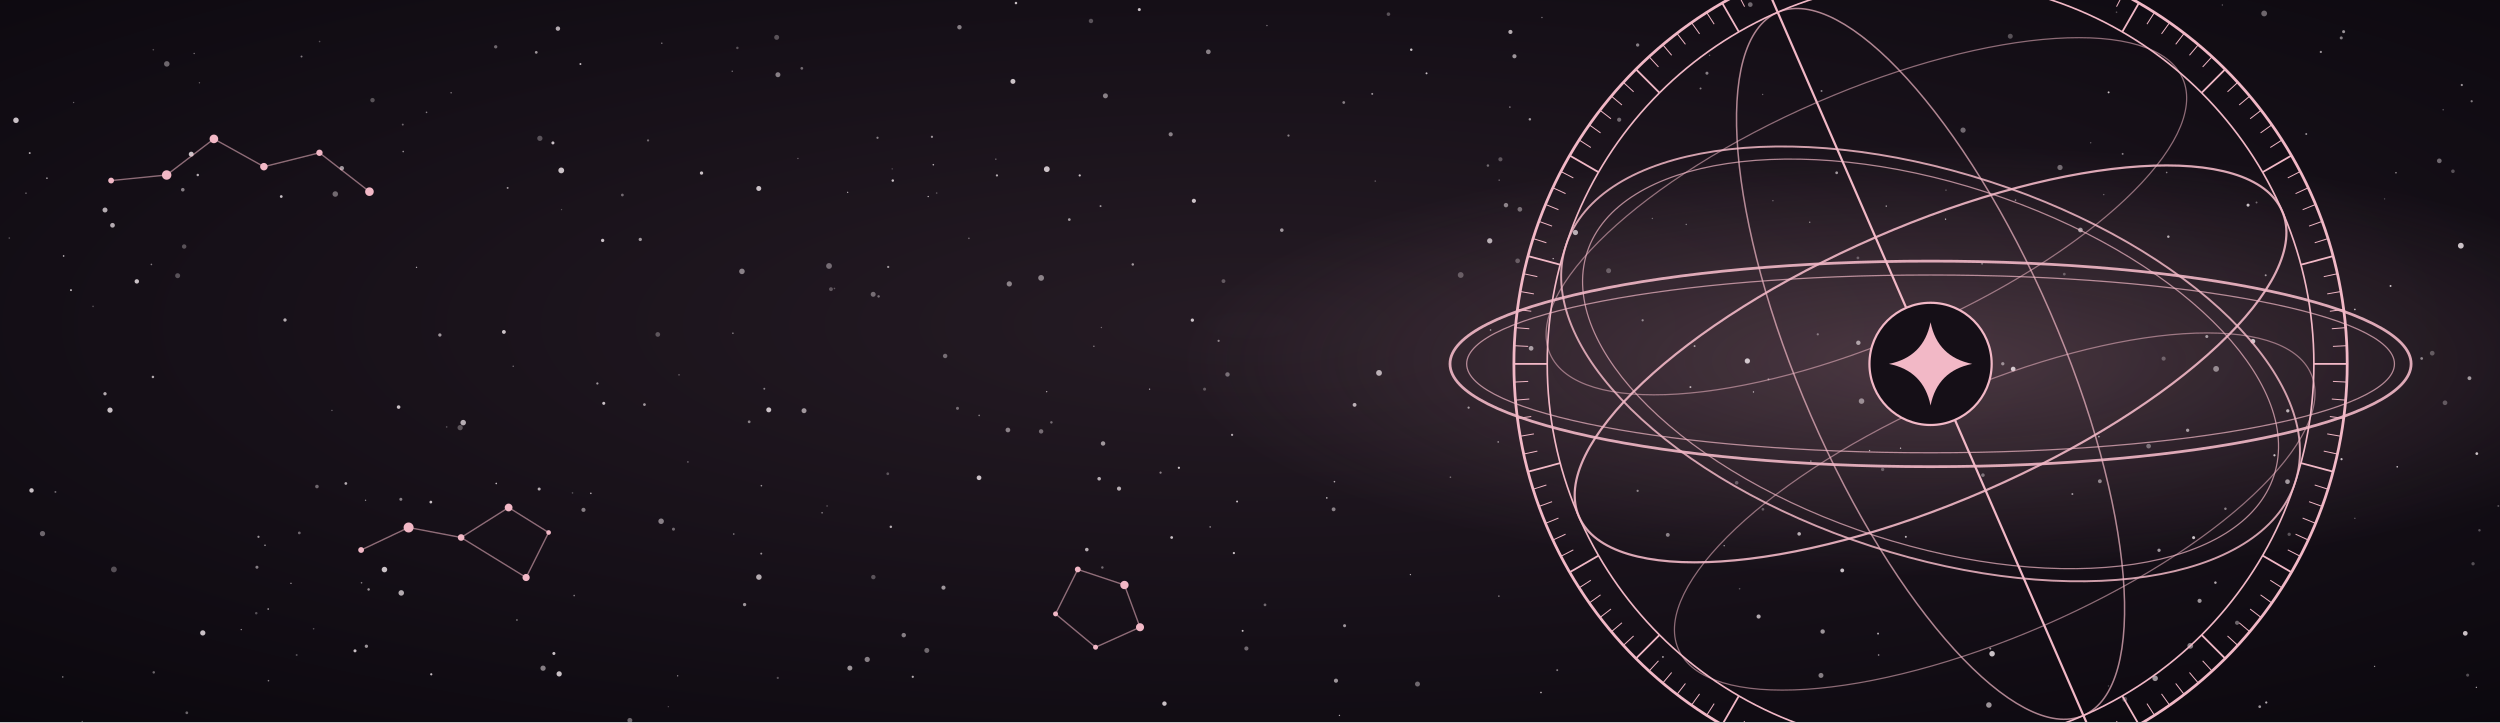
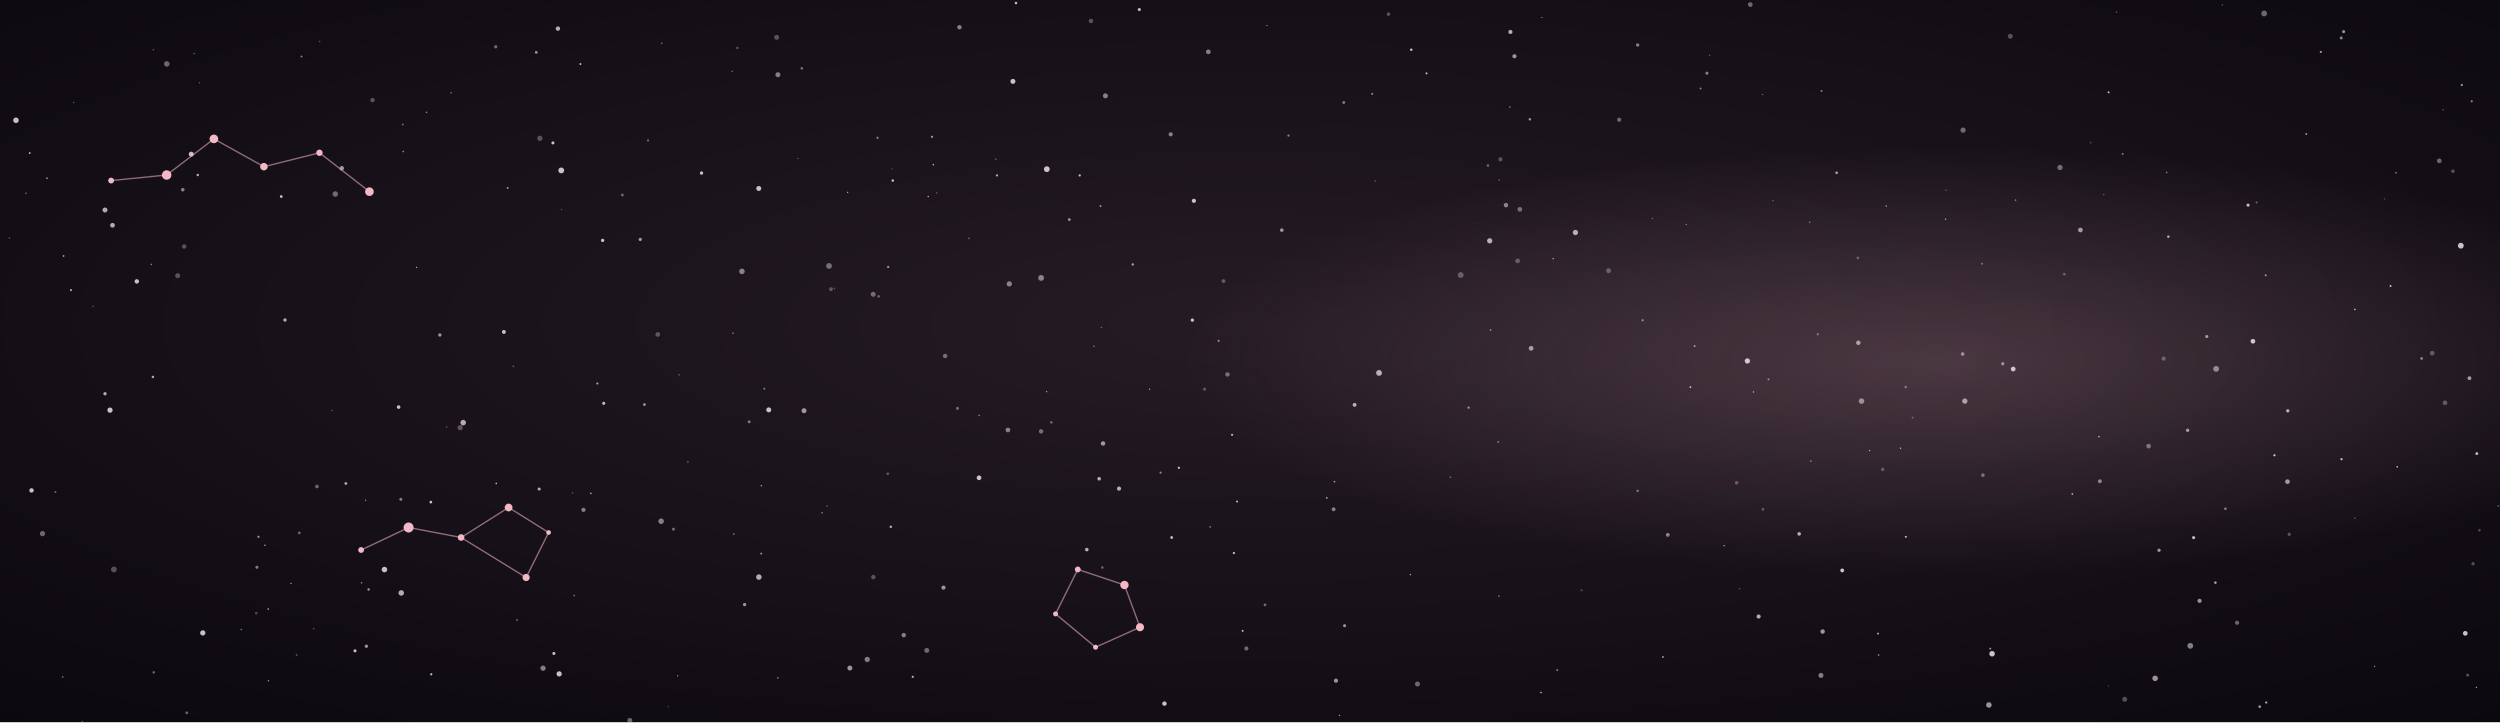
<svg xmlns="http://www.w3.org/2000/svg" viewBox="0 0 1800 520" preserveAspectRatio="xMidYMid slice">
  <defs>
    <radialGradient id="f" cx="50%" cy="45%" r="75%">
      <stop offset="0" stop-color="#251b24" />
      <stop offset=".6" stop-color="#150f17" />
      <stop offset="1" stop-color="#0b080e" />
    </radialGradient>
  </defs>
  <rect width="1800" height="520" fill="url(#f)" />
  <defs>
    <radialGradient id="halo" cx="77.2%" cy="50%" r="30%">
      <stop offset="0" stop-color="#f2b8c6" stop-opacity=".22" />
      <stop offset="1" stop-color="#f2b8c6" stop-opacity="0" />
    </radialGradient>
  </defs>
  <rect width="1800" height="520" fill="url(#halo)" />
  <circle cx="453.5" cy="518.7" r="1.8" fill="#f8eef2" opacity="0.4" />
  <circle cx="1276.5" cy="144.5" r="0.5" fill="#f8eef2" opacity="0.4" />
  <circle cx="657.2" cy="487.3" r="0.8" fill="#f8eef2" opacity="0.7" />
  <circle cx="1197.3" cy="473" r="0.7" fill="#f8eef2" opacity="0.6" />
  <circle cx="1776.7" cy="486.1" r="1.1" fill="#f8eef2" opacity="0.3" />
  <circle cx="1547" cy="321.2" r="1.7" fill="#f8eef2" opacity="0.4" />
  <circle cx="1486.3" cy="197.4" r="1" fill="#f8eef2" opacity="0.3" />
  <circle cx="1182.7" cy="230.6" r="0.8" fill="#f8eef2" opacity="0.5" />
  <circle cx="1560" cy="124.2" r="0.6" fill="#f8eef2" opacity="0.5" />
  <circle cx="1312.3" cy="454.7" r="1.6" fill="#f8eef2" opacity="0.6" />
  <circle cx="464" cy="291.3" r="1" fill="#f8eef2" opacity="0.6" />
  <circle cx="1518.2" cy="66.5" r="0.7" fill="#f8eef2" opacity="0.8" />
  <circle cx="912.2" cy="18.4" r="0.5" fill="#f8eef2" opacity="0.5" />
  <circle cx="1743.6" cy="258.1" r="1" fill="#f8eef2" opacity="0.5" />
  <circle cx="1783.3" cy="326.6" r="1" fill="#f8eef2" opacity="0.8" />
  <circle cx="1241.4" cy="392.9" r="0.5" fill="#f8eef2" opacity="0.7" />
  <circle cx="1401.1" cy="136.9" r="0.5" fill="#f8eef2" opacity="0.4" />
  <circle cx="1685.9" cy="330.6" r="0.8" fill="#f8eef2" opacity="0.8" />
  <circle cx="1377.1" cy="300.7" r="0.7" fill="#f8eef2" opacity="0.3" />
  <circle cx="45.8" cy="184.3" r="0.6" fill="#f8eef2" opacity="0.8" />
  <circle cx="215.5" cy="383.7" r="1" fill="#f8eef2" opacity="0.4" />
  <circle cx="21.4" cy="110.2" r="0.7" fill="#f8eef2" opacity="0.7" />
  <circle cx="81" cy="162.2" r="1.7" fill="#f8eef2" opacity="0.7" />
  <circle cx="642.8" cy="130" r="0.9" fill="#f8eef2" opacity="0.8" />
  <circle cx="1528.3" cy="110.8" r="0.7" fill="#f8eef2" opacity="0.5" />
  <circle cx="1631.7" cy="505.8" r="0.8" fill="#f8eef2" opacity="0.7" />
  <circle cx="595.5" cy="364.3" r="0.6" fill="#f8eef2" opacity="0.3" />
  <circle cx="324.8" cy="66.8" r="0.5" fill="#f8eef2" opacity="0.6" />
  <circle cx="858.5" cy="230.5" r="1.2" fill="#f8eef2" opacity="0.8" />
  <circle cx="1760.4" cy="290" r="1.7" fill="#f8eef2" opacity="0.3" />
  <circle cx="848.8" cy="336.8" r="0.8" fill="#f8eef2" opacity="0.8" />
  <circle cx="527.2" cy="51.3" r="0.5" fill="#f8eef2" opacity="0.5" />
  <circle cx="33.8" cy="128.3" r="0.6" fill="#f8eef2" opacity="0.7" />
  <circle cx="975.3" cy="291.5" r="1.4" fill="#f8eef2" opacity="0.7" />
  <circle cx="1759.1" cy="79" r="0.6" fill="#f8eef2" opacity="0.3" />
  <circle cx="190.8" cy="392.6" r="0.6" fill="#f8eef2" opacity="0.6" />
  <circle cx="553.5" cy="295.1" r="1.8" fill="#f8eef2" opacity="0.8" />
  <circle cx="331.3" cy="307.9" r="1.9" fill="#f8eef2" opacity="0.3" />
  <circle cx="596.9" cy="191.5" r="2.1" fill="#f8eef2" opacity="0.4" />
  <circle cx="1725.1" cy="124.4" r="0.5" fill="#f8eef2" opacity="0.8" />
  <circle cx="550.3" cy="279.9" r="0.7" fill="#f8eef2" opacity="0.5" />
  <circle cx="132.6" cy="177.5" r="1.6" fill="#f8eef2" opacity="0.3" />
  <circle cx="548.2" cy="349.7" r="0.6" fill="#f8eef2" opacity="0.6" />
  <circle cx="769.9" cy="158.1" r="1" fill="#f8eef2" opacity="0.6" />
  <circle cx="753.6" cy="282" r="0.5" fill="#f8eef2" opacity="0.7" />
  <circle cx="495.3" cy="332.6" r="0.5" fill="#f8eef2" opacity="0.6" />
  <circle cx="476" cy="375.3" r="2" fill="#f8eef2" opacity="0.5" />
  <circle cx="1158.2" cy="194.9" r="1.8" fill="#f8eef2" opacity="0.3" />
  <circle cx="1451.2" cy="144.1" r="0.6" fill="#f8eef2" opacity="0.5" />
  <circle cx="110.1" cy="271.4" r="0.9" fill="#f8eef2" opacity="0.7" />
  <circle cx="883.8" cy="269.6" r="1.6" fill="#f8eef2" opacity="0.4" />
  <circle cx="1078.7" cy="318.2" r="0.6" fill="#f8eef2" opacity="0.6" />
  <circle cx="1252.5" cy="423.9" r="0.6" fill="#f8eef2" opacity="0.3" />
  <circle cx="404.3" cy="150.9" r="0.5" fill="#f8eef2" opacity="0.3" />
  <circle cx="877.4" cy="245.4" r="0.8" fill="#f8eef2" opacity="0.5" />
  <circle cx="838.4" cy="506.6" r="1.6" fill="#f8eef2" opacity="0.8" />
  <circle cx="1250.4" cy="347.6" r="1.3" fill="#f8eef2" opacity="0.3" />
  <circle cx="705" cy="299.1" r="0.6" fill="#f8eef2" opacity="0.5" />
  <circle cx="527.7" cy="239.9" r="0.5" fill="#f8eef2" opacity="0.7" />
  <circle cx="1624.7" cy="145.8" r="0.7" fill="#f8eef2" opacity="0.4" />
  <circle cx="184.5" cy="441.5" r="0.9" fill="#f8eef2" opacity="0.3" />
  <circle cx="600.8" cy="207.7" r="0.6" fill="#f8eef2" opacity="0.3" />
  <circle cx="1433" cy="467" r="0.7" fill="#f8eef2" opacity="0.6" />
  <circle cx="668.3" cy="141.5" r="0.5" fill="#f8eef2" opacity="0.8" />
  <circle cx="402.6" cy="485.2" r="1.9" fill="#f8eef2" opacity="0.8" />
  <circle cx="505.1" cy="124.6" r="1.2" fill="#f8eef2" opacity="0.8" />
  <circle cx="82" cy="410" r="2.1" fill="#f8eef2" opacity="0.3" />
  <circle cx="805.7" cy="351.8" r="1.5" fill="#f8eef2" opacity="0.7" />
  <circle cx="1224.4" cy="63.7" r="0.7" fill="#f8eef2" opacity="0.5" />
  <circle cx="417.9" cy="46.1" r="0.7" fill="#f8eef2" opacity="0.8" />
  <circle cx="1015.5" cy="413.7" r="0.5" fill="#f8eef2" opacity="0.7" />
  <circle cx="241.4" cy="139.7" r="2" fill="#f8eef2" opacity="0.4" />
  <circle cx="1303" cy="160" r="0.5" fill="#f8eef2" opacity="0.6" />
  <circle cx="488.9" cy="269.9" r="0.5" fill="#f8eef2" opacity="0.5" />
  <circle cx="1189.7" cy="157.3" r="0.5" fill="#f8eef2" opacity="0.4" />
  <circle cx="310.5" cy="485.5" r="0.8" fill="#f8eef2" opacity="0.8" />
  <circle cx="988" cy="67.6" r="0.7" fill="#f8eef2" opacity="0.6" />
  <circle cx="1579.4" cy="387.1" r="1.1" fill="#f8eef2" opacity="0.8" />
  <circle cx="1338" cy="246.8" r="1.6" fill="#f8eef2" opacity="0.6" />
  <circle cx="641.4" cy="379.3" r="0.9" fill="#f8eef2" opacity="0.7" />
  <circle cx="1087.5" cy="23" r="1.5" fill="#f8eef2" opacity="0.7" />
  <circle cx="425.4" cy="355.2" r="0.6" fill="#f8eef2" opacity="0.7" />
  <circle cx="1134.3" cy="167.4" r="1.9" fill="#f8eef2" opacity="0.7" />
  <circle cx="1518.1" cy="493.9" r="0.5" fill="#f8eef2" opacity="0.3" />
  <circle cx="1631.3" cy="198.2" r="0.7" fill="#f8eef2" opacity="0.6" />
  <circle cx="999.7" cy="10.2" r="1.3" fill="#f8eef2" opacity="0.3" />
  <circle cx="1554.5" cy="396.2" r="1.2" fill="#f8eef2" opacity="0.6" />
  <circle cx="842.9" cy="96.7" r="1.5" fill="#f8eef2" opacity="0.5" />
  <circle cx="632.6" cy="213.4" r="0.9" fill="#f8eef2" opacity="0.4" />
  <circle cx="674.4" cy="139" r="0.6" fill="#f8eef2" opacity="0.3" />
  <circle cx="39.9" cy="354.2" r="0.7" fill="#f8eef2" opacity="0.4" />
  <circle cx="98.5" cy="202.6" r="1.6" fill="#f8eef2" opacity="0.8" />
  <circle cx="51.1" cy="208.9" r="0.7" fill="#f8eef2" opacity="0.8" />
  <circle cx="1583.7" cy="432.6" r="1.5" fill="#f8eef2" opacity="0.6" />
  <circle cx="59.2" cy="519.5" r="0.5" fill="#f8eef2" opacity="0.4" />
  <circle cx="1311.1" cy="486.3" r="1.8" fill="#f8eef2" opacity="0.5" />
  <circle cx="955.3" cy="358.5" r="0.6" fill="#f8eef2" opacity="0.8" />
  <circle cx="386.1" cy="37.7" r="1" fill="#f8eef2" opacity="0.6" />
  <circle cx="871.3" cy="379.4" r="0.5" fill="#f8eef2" opacity="0.8" />
  <circle cx="412.2" cy="354.9" r="0.6" fill="#f8eef2" opacity="0.3" />
  <circle cx="484.9" cy="381" r="1.1" fill="#f8eef2" opacity="0.4" />
  <circle cx="1427.1" cy="189.9" r="0.7" fill="#f8eef2" opacity="0.4" />
  <circle cx="1687.4" cy="22.8" r="1.1" fill="#f8eef2" opacity="0.6" />
  <circle cx="401.7" cy="20.6" r="1.6" fill="#f8eef2" opacity="0.7" />
  <circle cx="1413.4" cy="93.7" r="1.9" fill="#f8eef2" opacity="0.4" />
  <circle cx="1101.5" cy="85.9" r="0.9" fill="#f8eef2" opacity="0.6" />
  <circle cx="433.9" cy="173.1" r="1.2" fill="#f8eef2" opacity="0.8" />
  <circle cx="1110.2" cy="12.6" r="0.5" fill="#f8eef2" opacity="0.5" />
  <circle cx="110.7" cy="484.1" r="0.9" fill="#f8eef2" opacity="0.4" />
  <circle cx="1016.1" cy="35.8" r="0.9" fill="#f8eef2" opacity="0.8" />
  <circle cx="1514.7" cy="140.1" r="0.5" fill="#f8eef2" opacity="0.4" />
  <circle cx="1561.2" cy="170.4" r="0.9" fill="#f8eef2" opacity="0.7" />
  <circle cx="1505.3" cy="102.8" r="0.5" fill="#f8eef2" opacity="0.4" />
  <circle cx="1352.2" cy="456.2" r="0.7" fill="#f8eef2" opacity="0.7" />
  <circle cx="173.7" cy="453.3" r="0.5" fill="#f8eef2" opacity="0.6" />
  <circle cx="534.2" cy="195.4" r="2" fill="#f8eef2" opacity="0.5" />
  <circle cx="1647.2" cy="295.8" r="1.2" fill="#f8eef2" opacity="0.7" />
  <circle cx="1427.7" cy="342.1" r="1.3" fill="#f8eef2" opacity="0.4" />
  <circle cx="1057.4" cy="293.5" r="0.8" fill="#f8eef2" opacity="0.6" />
  <circle cx="726.7" cy="204.4" r="1.9" fill="#f8eef2" opacity="0.5" />
  <circle cx="870" cy="37.3" r="1.7" fill="#f8eef2" opacity="0.5" />
  <circle cx="260.3" cy="419.6" r="0.6" fill="#f8eef2" opacity="0.5" />
  <circle cx="777.4" cy="126.3" r="0.8" fill="#f8eef2" opacity="0.8" />
  <circle cx="316.7" cy="241.2" r="1.2" fill="#f8eef2" opacity="0.6" />
  <circle cx="753.7" cy="121.8" r="2.1" fill="#f8eef2" opacity="0.8" />
  <circle cx="729.3" cy="58.6" r="1.8" fill="#f8eef2" opacity="0.8" />
  <circle cx="1072.6" cy="173.4" r="1.9" fill="#f8eef2" opacity="0.7" />
  <circle cx="725.7" cy="309.6" r="1.7" fill="#f8eef2" opacity="0.5" />
  <circle cx="1087.1" cy="77.1" r="0.6" fill="#f8eef2" opacity="0.5" />
  <circle cx="1138.7" cy="425" r="0.7" fill="#f8eef2" opacity="0.3" />
  <circle cx="372.2" cy="446.4" r="0.5" fill="#f8eef2" opacity="0.8" />
  <circle cx="1780.6" cy="405.9" r="1.2" fill="#f8eef2" opacity="0.3" />
  <circle cx="430.1" cy="276.1" r="0.8" fill="#f8eef2" opacity="0.6" />
  <circle cx="1179.1" cy="353.4" r="0.8" fill="#f8eef2" opacity="0.5" />
  <circle cx="1557.8" cy="258.2" r="1.5" fill="#f8eef2" opacity="0.3" />
  <circle cx="476.5" cy="31.1" r="0.5" fill="#f8eef2" opacity="0.6" />
  <circle cx="276.8" cy="410.1" r="2" fill="#f8eef2" opacity="0.8" />
  <circle cx="690.8" cy="19.6" r="1.6" fill="#f8eef2" opacity="0.5" />
  <circle cx="1726" cy="336.1" r="0.6" fill="#f8eef2" opacity="0.8" />
  <circle cx="539.4" cy="303.7" r="1" fill="#f8eef2" opacity="0.5" />
  <circle cx="217.1" cy="40.7" r="0.7" fill="#f8eef2" opacity="0.5" />
  <circle cx="225.8" cy="452.7" r="0.6" fill="#f8eef2" opacity="0.3" />
  <circle cx="1751.2" cy="254.3" r="1.7" fill="#f8eef2" opacity="0.3" />
  <circle cx="388.2" cy="352.1" r="1.1" fill="#f8eef2" opacity="0.7" />
  <circle cx="299.9" cy="192.5" r="0.5" fill="#f8eef2" opacity="0.7" />
  <circle cx="1610.7" cy="448.4" r="1.5" fill="#f8eef2" opacity="0.4" />
  <circle cx="1447.4" cy="26.1" r="1.8" fill="#f8eef2" opacity="0.3" />
  <circle cx="897.4" cy="466.9" r="1.5" fill="#f8eef2" opacity="0.4" />
  <circle cx="1595.6" cy="265.6" r="2.1" fill="#f8eef2" opacity="0.5" />
  <circle cx="1308.8" cy="240.7" r="0.8" fill="#f8eef2" opacity="0.4" />
  <circle cx="131.6" cy="136.6" r="1.3" fill="#f8eef2" opacity="0.5" />
  <circle cx="560.1" cy="53.8" r="1.8" fill="#f8eef2" opacity="0.5" />
  <circle cx="1358.1" cy="148.4" r="0.5" fill="#f8eef2" opacity="0.8" />
  <circle cx="1783" cy="494.9" r="0.5" fill="#f8eef2" opacity="0.7" />
  <circle cx="785.5" cy="15.1" r="1.6" fill="#f8eef2" opacity="0.3" />
  <circle cx="1449.5" cy="265.7" r="1.7" fill="#f8eef2" opacity="0.8" />
  <circle cx="787.6" cy="249.3" r="0.5" fill="#f8eef2" opacity="0.6" />
  <circle cx="1258.1" cy="259.9" r="1.9" fill="#f8eef2" opacity="0.8" />
  <circle cx="1618.6" cy="147.7" r="1.1" fill="#f8eef2" opacity="0.8" />
  <circle cx="782.5" cy="395.7" r="1.3" fill="#f8eef2" opacity="0.7" />
  <circle cx="193.3" cy="490.1" r="0.6" fill="#f8eef2" opacity="0.5" />
  <circle cx="1483.2" cy="120.6" r="1.9" fill="#f8eef2" opacity="0.4" />
  <circle cx="230.1" cy="29.9" r="0.6" fill="#f8eef2" opacity="0.3" />
  <circle cx="481.2" cy="508.8" r="0.5" fill="#f8eef2" opacity="0.3" />
  <circle cx="1355.5" cy="338" r="1.2" fill="#f8eef2" opacity="0.3" />
  <circle cx="1094.3" cy="150.7" r="1.7" fill="#f8eef2" opacity="0.4" />
  <circle cx="1372.1" cy="278.7" r="0.9" fill="#f8eef2" opacity="0.4" />
  <circle cx="536.1" cy="435.3" r="1.2" fill="#f8eef2" opacity="0.6" />
  <circle cx="888.4" cy="398.2" r="0.8" fill="#f8eef2" opacity="0.8" />
  <circle cx="1577" cy="465" r="2.1" fill="#f8eef2" opacity="0.5" />
  <circle cx="1311.5" cy="65.5" r="0.7" fill="#f8eef2" opacity="0.5" />
  <circle cx="1368.4" cy="322.7" r="0.5" fill="#f8eef2" opacity="0.8" />
  <circle cx="1602.3" cy="366.3" r="0.9" fill="#f8eef2" opacity="0.5" />
  <circle cx="628.7" cy="211.9" r="1.8" fill="#f8eef2" opacity="0.4" />
  <circle cx="992.9" cy="268.5" r="2.1" fill="#f8eef2" opacity="0.7" />
  <circle cx="792.4" cy="148.4" r="0.7" fill="#f8eef2" opacity="0.6" />
  <circle cx="466.6" cy="101.1" r="0.8" fill="#f8eef2" opacity="0.4" />
  <circle cx="1721.2" cy="205.9" r="0.7" fill="#f8eef2" opacity="0.8" />
  <circle cx="1200.8" cy="385.1" r="1.4" fill="#f8eef2" opacity="0.5" />
  <circle cx="1778" cy="272.3" r="1.4" fill="#f8eef2" opacity="0.6" />
  <circle cx="1771.8" cy="176.9" r="2.1" fill="#f8eef2" opacity="0.8" />
  <circle cx="263.2" cy="360.2" r="0.5" fill="#f8eef2" opacity="0.6" />
  <circle cx="1322.4" cy="124.4" r="1" fill="#f8eef2" opacity="0.6" />
  <circle cx="413.4" cy="428.8" r="0.6" fill="#f8eef2" opacity="0.5" />
  <circle cx="1492.1" cy="355.7" r="0.7" fill="#f8eef2" opacity="0.6" />
  <circle cx="362.8" cy="239" r="1.4" fill="#f8eef2" opacity="0.8" />
  <circle cx="1709.7" cy="479.8" r="0.5" fill="#f8eef2" opacity="0.6" />
  <circle cx="867.3" cy="280.2" r="1.1" fill="#f8eef2" opacity="0.3" />
  <circle cx="448.1" cy="140.4" r="1" fill="#f8eef2" opacity="0.4" />
  <circle cx="990.2" cy="130.4" r="0.6" fill="#f8eef2" opacity="0.3" />
  <circle cx="642.4" cy="121.6" r="0.5" fill="#f8eef2" opacity="0.3" />
  <circle cx="1551.7" cy="488.4" r="2" fill="#f8eef2" opacity="0.6" />
  <circle cx="1269.3" cy="366.7" r="1" fill="#f8eef2" opacity="0.3" />
  <circle cx="139.8" cy="38.5" r="0.5" fill="#f8eef2" opacity="0.5" />
  <circle cx="290.3" cy="109.1" r="0.6" fill="#f8eef2" opacity="0.6" />
  <circle cx="1084.3" cy="147.7" r="1.6" fill="#f8eef2" opacity="0.5" />
  <circle cx="1756.3" cy="115.8" r="1.7" fill="#f8eef2" opacity="0.4" />
  <circle cx="793" cy="235.8" r="0.5" fill="#f8eef2" opacity="0.4" />
  <circle cx="75.6" cy="283.5" r="1.2" fill="#f8eef2" opacity="0.7" />
  <circle cx="650.7" cy="457.3" r="1.6" fill="#f8eef2" opacity="0.5" />
  <circle cx="843.6" cy="387" r="1" fill="#f8eef2" opacity="0.8" />
  <circle cx="680.5" cy="256.3" r="1.6" fill="#f8eef2" opacity="0.4" />
  <circle cx="835.6" cy="340.3" r="0.8" fill="#f8eef2" opacity="0.5" />
  <circle cx="967.5" cy="73.8" r="1" fill="#f8eef2" opacity="0.5" />
  <circle cx="961.9" cy="490.1" r="1.5" fill="#f8eef2" opacity="0.6" />
  <circle cx="45.2" cy="487.4" r="0.5" fill="#f8eef2" opacity="0.7" />
  <circle cx="1785.2" cy="381.8" r="0.9" fill="#f8eef2" opacity="0.3" />
  <circle cx="1044.3" cy="343.6" r="0.6" fill="#f8eef2" opacity="0.4" />
  <circle cx="1400.8" cy="157.8" r="0.5" fill="#f8eef2" opacity="0.8" />
  <circle cx="404.1" cy="122.7" r="2.1" fill="#f8eef2" opacity="0.8" />
  <circle cx="1079.2" cy="429.2" r="0.5" fill="#f8eef2" opacity="0.7" />
  <circle cx="546.3" cy="135.7" r="1.8" fill="#f8eef2" opacity="0.8" />
  <circle cx="671" cy="98.5" r="0.8" fill="#f8eef2" opacity="0.6" />
  <circle cx="1511.2" cy="314.4" r="0.6" fill="#f8eef2" opacity="0.7" />
  <circle cx="1775" cy="456" r="1.7" fill="#f8eef2" opacity="0.8" />
  <circle cx="356.9" cy="33.7" r="1.2" fill="#f8eef2" opacity="0.4" />
  <circle cx="667.3" cy="468.3" r="1.8" fill="#f8eef2" opacity="0.4" />
  <circle cx="120.1" cy="46" r="2" fill="#f8eef2" opacity="0.4" />
  <circle cx="1595.1" cy="419.5" r="0.9" fill="#f8eef2" opacity="0.7" />
  <circle cx="1340.3" cy="288.8" r="2" fill="#f8eef2" opacity="0.5" />
  <circle cx="30.6" cy="384.2" r="1.9" fill="#f8eef2" opacity="0.4" />
  <circle cx="1346.1" cy="324.4" r="0.5" fill="#f8eef2" opacity="0.7" />
  <circle cx="689.4" cy="294" r="1.1" fill="#f8eef2" opacity="0.4" />
  <circle cx="1303.8" cy="332" r="0.6" fill="#f8eef2" opacity="0.5" />
  <circle cx="110.4" cy="35.8" r="0.6" fill="#f8eef2" opacity="0.3" />
  <circle cx="1229" cy="52.7" r="1.1" fill="#f8eef2" opacity="0.5" />
  <circle cx="398.1" cy="102.9" r="1.1" fill="#f8eef2" opacity="0.8" />
  <circle cx="960.2" cy="366.7" r="1.4" fill="#f8eef2" opacity="0.5" />
  <circle cx="127.9" cy="198.5" r="1.8" fill="#f8eef2" opacity="0.3" />
  <circle cx="1695.5" cy="222.8" r="0.6" fill="#f8eef2" opacity="0.8" />
  <circle cx="213.6" cy="471.6" r="0.7" fill="#f8eef2" opacity="0.3" />
  <circle cx="890.7" cy="361.1" r="0.7" fill="#f8eef2" opacity="0.8" />
  <circle cx="1337.7" cy="185.7" r="1" fill="#f8eef2" opacity="0.3" />
  <circle cx="321.6" cy="307.4" r="0.6" fill="#f8eef2" opacity="0.3" />
  <circle cx="143.6" cy="59.6" r="0.5" fill="#f8eef2" opacity="0.4" />
  <circle cx="307.1" cy="80.9" r="0.6" fill="#f8eef2" opacity="0.5" />
  <circle cx="391" cy="481.1" r="1.9" fill="#f8eef2" opacity="0.5" />
  <circle cx="1695.5" cy="373.2" r="0.5" fill="#f8eef2" opacity="0.4" />
  <circle cx="1273.3" cy="273.1" r="0.7" fill="#f8eef2" opacity="0.5" />
  <circle cx="1214.1" cy="161.6" r="0.5" fill="#f8eef2" opacity="0.5" />
  <circle cx="697.6" cy="171.6" r="0.6" fill="#f8eef2" opacity="0.4" />
  <circle cx="1779.6" cy="72.9" r="0.8" fill="#f8eef2" opacity="0.5" />
  <circle cx="927.7" cy="97.6" r="0.8" fill="#f8eef2" opacity="0.5" />
  <circle cx="1772.5" cy="61.2" r="0.8" fill="#f8eef2" opacity="0.6" />
  <circle cx="388.7" cy="99.6" r="1.9" fill="#f8eef2" opacity="0.3" />
  <circle cx="1073.2" cy="237.6" r="0.6" fill="#f8eef2" opacity="0.6" />
  <circle cx="434.7" cy="290.4" r="1.1" fill="#f8eef2" opacity="0.8" />
  <circle cx="461" cy="172.4" r="1.2" fill="#f8eef2" opacity="0.6" />
  <circle cx="79.2" cy="295.3" r="1.9" fill="#f8eef2" opacity="0.8" />
  <circle cx="1575.1" cy="309.8" r="1.2" fill="#f8eef2" opacity="0.6" />
  <circle cx="287" cy="293.1" r="1.3" fill="#f8eef2" opacity="0.8" />
  <circle cx="239" cy="295.5" r="0.5" fill="#f8eef2" opacity="0.4" />
  <circle cx="1630.2" cy="9.7" r="2.1" fill="#f8eef2" opacity="0.4" />
  <circle cx="146" cy="455.7" r="1.9" fill="#f8eef2" opacity="0.8" />
  <circle cx="704.9" cy="344" r="1.7" fill="#f8eef2" opacity="0.8" />
  <circle cx="109" cy="190.4" r="0.6" fill="#f8eef2" opacity="0.5" />
  <circle cx="1511.9" cy="346.5" r="1.4" fill="#f8eef2" opacity="0.5" />
  <circle cx="1671" cy="37.4" r="0.8" fill="#f8eef2" opacity="0.6" />
  <circle cx="398.8" cy="470.5" r="1.1" fill="#f8eef2" opacity="0.8" />
  <circle cx="1079.4" cy="129.7" r="0.5" fill="#f8eef2" opacity="0.5" />
  <circle cx="365.5" cy="135.3" r="0.7" fill="#f8eef2" opacity="0.6" />
  <circle cx="1622.1" cy="245.7" r="1.7" fill="#f8eef2" opacity="0.8" />
  <circle cx="731.5" cy="2.2" r="0.9" fill="#f8eef2" opacity="0.8" />
  <circle cx="1326.4" cy="410.7" r="1.4" fill="#f8eef2" opacity="0.8" />
  <circle cx="1766.1" cy="123.3" r="1.3" fill="#f8eef2" opacity="0.3" />
  <circle cx="1020.6" cy="492.5" r="1.8" fill="#f8eef2" opacity="0.4" />
  <circle cx="880.9" cy="202.4" r="1.4" fill="#f8eef2" opacity="0.3" />
  <circle cx="357.3" cy="348.1" r="0.6" fill="#f8eef2" opacity="0.8" />
  <circle cx="185" cy="408.4" r="1.1" fill="#f8eef2" opacity="0.5" />
  <circle cx="1600.1" cy="3.6" r="0.5" fill="#f8eef2" opacity="0.4" />
  <circle cx="202.5" cy="141.5" r="1" fill="#f8eef2" opacity="0.8" />
  <circle cx="1372.2" cy="386.5" r="0.7" fill="#f8eef2" opacity="0.8" />
  <circle cx="1352.6" cy="471.6" r="0.6" fill="#f8eef2" opacity="0.6" />
  <circle cx="968.1" cy="450.5" r="1.1" fill="#f8eef2" opacity="0.6" />
  <circle cx="591.9" cy="369.2" r="0.6" fill="#f8eef2" opacity="0.5" />
  <circle cx="1027.1" cy="52.8" r="0.7" fill="#f8eef2" opacity="0.8" />
  <circle cx="1220.1" cy="249.2" r="0.7" fill="#f8eef2" opacity="0.6" />
  <circle cx="369.5" cy="263.7" r="0.5" fill="#f8eef2" opacity="0.5" />
  <circle cx="1647" cy="346.8" r="1.7" fill="#f8eef2" opacity="0.6" />
  <circle cx="795.9" cy="69" r="1.8" fill="#f8eef2" opacity="0.5" />
  <circle cx="922.9" cy="165.7" r="1.3" fill="#f8eef2" opacity="0.6" />
  <circle cx="1648.2" cy="384.7" r="1.2" fill="#f8eef2" opacity="0.3" />
  <circle cx="1230.9" cy="39.8" r="0.5" fill="#f8eef2" opacity="0.4" />
  <circle cx="333.5" cy="304.3" r="2" fill="#f8eef2" opacity="0.7" />
  <circle cx="142.4" cy="126" r="0.9" fill="#f8eef2" opacity="0.7" />
  <circle cx="610.3" cy="138.5" r="0.5" fill="#f8eef2" opacity="0.7" />
  <circle cx="1434.3" cy="470.7" r="2" fill="#f8eef2" opacity="0.8" />
  <circle cx="1637.6" cy="327.8" r="0.8" fill="#f8eef2" opacity="0.8" />
  <circle cx="1269.1" cy="68" r="0.5" fill="#f8eef2" opacity="0.4" />
  <circle cx="186.1" cy="386.5" r="0.8" fill="#f8eef2" opacity="0.6" />
  <circle cx="137.7" cy="111" r="1.8" fill="#f8eef2" opacity="0.8" />
  <circle cx="611.9" cy="481" r="1.8" fill="#f8eef2" opacity="0.6" />
  <circle cx="964.4" cy="515.1" r="0.5" fill="#f8eef2" opacity="0.7" />
  <circle cx="193.1" cy="438.5" r="0.6" fill="#f8eef2" opacity="0.7" />
  <circle cx="574.5" cy="114.1" r="0.5" fill="#f8eef2" opacity="0.4" />
  <circle cx="228.2" cy="350.3" r="1.3" fill="#f8eef2" opacity="0.4" />
  <circle cx="1523.9" cy="8.8" r="0.6" fill="#f8eef2" opacity="0.3" />
  <circle cx="1497.9" cy="165.6" r="1.7" fill="#f8eef2" opacity="0.6" />
  <circle cx="1092.7" cy="187.8" r="1.7" fill="#f8eef2" opacity="0.3" />
  <circle cx="288.6" cy="359.5" r="1.1" fill="#f8eef2" opacity="0.5" />
  <circle cx="639.2" cy="341.1" r="1" fill="#f8eef2" opacity="0.3" />
  <circle cx="1179.1" cy="32.4" r="1.2" fill="#f8eef2" opacity="0.5" />
  <circle cx="1118.3" cy="186.2" r="0.5" fill="#f8eef2" opacity="0.8" />
  <circle cx="1588.9" cy="242.3" r="1.1" fill="#f8eef2" opacity="0.6" />
  <circle cx="960.8" cy="346.8" r="0.6" fill="#f8eef2" opacity="0.7" />
  <circle cx="290" cy="89.7" r="0.7" fill="#f8eef2" opacity="0.4" />
  <circle cx="1716.9" cy="143.2" r="0.5" fill="#f8eef2" opacity="0.3" />
  <circle cx="1080.3" cy="114.7" r="1.5" fill="#f8eef2" opacity="0.3" />
  <circle cx="1660.5" cy="96.5" r="0.7" fill="#f8eef2" opacity="0.6" />
  <circle cx="820.3" cy="6.9" r="1.1" fill="#f8eef2" opacity="0.8" />
  <circle cx="757" cy="304.1" r="0.9" fill="#f8eef2" opacity="0.4" />
  <circle cx="1432" cy="507.6" r="2" fill="#f8eef2" opacity="0.6" />
  <circle cx="793.7" cy="408.6" r="0.9" fill="#f8eef2" opacity="0.4" />
  <circle cx="859.6" cy="144.6" r="1.5" fill="#f8eef2" opacity="0.8" />
  <circle cx="672" cy="118.6" r="0.6" fill="#f8eef2" opacity="0.7" />
  <circle cx="794.2" cy="319.3" r="1.6" fill="#f8eef2" opacity="0.6" />
  <circle cx="1262.5" cy="282.2" r="0.5" fill="#f8eef2" opacity="0.8" />
  <circle cx="559.2" cy="26.9" r="1.8" fill="#f8eef2" opacity="0.3" />
  <circle cx="22.7" cy="353.1" r="1.6" fill="#f8eef2" opacity="0.8" />
  <circle cx="560" cy="488.1" r="0.8" fill="#f8eef2" opacity="0.3" />
  <circle cx="577.3" cy="49.2" r="1" fill="#f8eef2" opacity="0.4" />
  <circle cx="894.7" cy="454.2" r="0.7" fill="#f8eef2" opacity="0.8" />
  <circle cx="1260.2" cy="3.3" r="1.7" fill="#f8eef2" opacity="0.4" />
  <circle cx="528.3" cy="384.5" r="0.6" fill="#f8eef2" opacity="0.5" />
  <circle cx="420.1" cy="367.1" r="1.5" fill="#f8eef2" opacity="0.5" />
  <circle cx="628.8" cy="415.5" r="1.6" fill="#f8eef2" opacity="0.3" />
  <circle cx="487.9" cy="486.6" r="0.5" fill="#f8eef2" opacity="0.6" />
  <circle cx="1266.2" cy="443.9" r="1.5" fill="#f8eef2" opacity="0.7" />
  <circle cx="6.7" cy="171.4" r="0.6" fill="#f8eef2" opacity="0.3" />
  <circle cx="473.6" cy="240.8" r="1.7" fill="#f8eef2" opacity="0.3" />
  <circle cx="624.4" cy="474.8" r="1.9" fill="#f8eef2" opacity="0.5" />
  <circle cx="1071.3" cy="119.2" r="0.9" fill="#f8eef2" opacity="0.4" />
  <circle cx="249" cy="348.1" r="1" fill="#f8eef2" opacity="0.7" />
  <circle cx="53" cy="73.8" r="0.5" fill="#f8eef2" opacity="0.4" />
  <circle cx="1165.8" cy="86.2" r="1.5" fill="#f8eef2" opacity="0.4" />
  <circle cx="134.5" cy="513.2" r="1" fill="#f8eef2" opacity="0.4" />
  <circle cx="717.8" cy="126.3" r="0.8" fill="#f8eef2" opacity="0.7" />
  <circle cx="265.4" cy="424.4" r="0.9" fill="#f8eef2" opacity="0.6" />
  <circle cx="548.1" cy="398.6" r="0.7" fill="#f8eef2" opacity="0.6" />
  <circle cx="1102.4" cy="250.8" r="1.7" fill="#f8eef2" opacity="0.6" />
  <circle cx="205.2" cy="230.4" r="1.2" fill="#f8eef2" opacity="0.7" />
  <circle cx="246.1" cy="121.1" r="1.6" fill="#f8eef2" opacity="0.6" />
  <circle cx="310.2" cy="361.5" r="1" fill="#f8eef2" opacity="0.8" />
  <circle cx="639.5" cy="192.2" r="0.8" fill="#f8eef2" opacity="0.6" />
  <circle cx="887.1" cy="313.1" r="0.8" fill="#f8eef2" opacity="0.7" />
  <circle cx="1529.8" cy="503.5" r="1.8" fill="#f8eef2" opacity="0.3" />
  <circle cx="255.6" cy="468.6" r="1.1" fill="#f8eef2" opacity="0.8" />
  <circle cx="791.4" cy="344.7" r="1.3" fill="#f8eef2" opacity="0.7" />
  <circle cx="1685.7" cy="27.3" r="1.1" fill="#f8eef2" opacity="0.5" />
  <circle cx="1413.1" cy="254.9" r="1.3" fill="#f8eef2" opacity="0.5" />
  <circle cx="815.6" cy="190.4" r="0.9" fill="#f8eef2" opacity="0.6" />
  <circle cx="546.4" cy="415.5" r="2" fill="#f8eef2" opacity="0.7" />
  <circle cx="631.8" cy="99.2" r="0.8" fill="#f8eef2" opacity="0.5" />
  <circle cx="717" cy="114.6" r="0.5" fill="#f8eef2" opacity="0.5" />
  <circle cx="11.5" cy="86.6" r="2" fill="#f8eef2" opacity="0.8" />
  <circle cx="1798.8" cy="364.3" r="0.7" fill="#f8eef2" opacity="0.3" />
  <circle cx="827.7" cy="280.2" r="0.5" fill="#f8eef2" opacity="0.7" />
  <circle cx="749.6" cy="310.6" r="1.6" fill="#f8eef2" opacity="0.4" />
  <circle cx="1217.1" cy="278.7" r="0.7" fill="#f8eef2" opacity="0.7" />
  <circle cx="910.8" cy="435.5" r="1" fill="#f8eef2" opacity="0.4" />
  <circle cx="209.5" cy="420" r="0.5" fill="#f8eef2" opacity="0.7" />
  <circle cx="268.2" cy="72.1" r="1.6" fill="#f8eef2" opacity="0.3" />
  <circle cx="1121.2" cy="482.5" r="0.7" fill="#f8eef2" opacity="0.5" />
  <circle cx="75.6" cy="151.2" r="1.8" fill="#f8eef2" opacity="0.7" />
  <circle cx="1109.5" cy="498.6" r="0.6" fill="#f8eef2" opacity="0.8" />
  <circle cx="1442" cy="261.9" r="1.2" fill="#f8eef2" opacity="0.5" />
  <circle cx="1090.4" cy="40.5" r="1.5" fill="#f8eef2" opacity="0.6" />
  <circle cx="679.3" cy="423.1" r="1.5" fill="#f8eef2" opacity="0.6" />
  <circle cx="18.7" cy="139.1" r="0.6" fill="#f8eef2" opacity="0.4" />
  <circle cx="1414.7" cy="288.8" r="1.9" fill="#f8eef2" opacity="0.6" />
  <circle cx="530.9" cy="34.5" r="0.9" fill="#f8eef2" opacity="0.3" />
  <circle cx="263.8" cy="465.3" r="1.2" fill="#f8eef2" opacity="0.6" />
  <circle cx="749.6" cy="200.1" r="2.1" fill="#f8eef2" opacity="0.5" />
  <circle cx="67" cy="220.6" r="0.6" fill="#f8eef2" opacity="0.3" />
  <circle cx="1051.7" cy="198" r="2.1" fill="#f8eef2" opacity="0.3" />
  <circle cx="288.9" cy="426.9" r="2" fill="#f8eef2" opacity="0.7" />
  <circle cx="598.3" cy="208.2" r="1.4" fill="#f8eef2" opacity="0.3" />
  <circle cx="578.9" cy="295.7" r="1.8" fill="#f8eef2" opacity="0.6" />
  <circle cx="1627" cy="508.8" r="1" fill="#f8eef2" opacity="0.6" />
  <circle cx="1295.4" cy="384.4" r="1.3" fill="#f8eef2" opacity="0.7" />
  <g stroke="#f2b8c6" stroke-width="1" opacity=".55">
    <line x1="80" y1="130" x2="120" y2="126" />
    <line x1="120" y1="126" x2="154" y2="100" />
    <line x1="154" y1="100" x2="190" y2="120" />
    <line x1="190" y1="120" x2="230" y2="110" />
    <line x1="230" y1="110" x2="266" y2="138" />
  </g>
  <g fill="#f2b8c6">
    <circle cx="80" cy="130" r="2.1" />
    <circle cx="120" cy="126" r="3.4" />
    <circle cx="154" cy="100" r="3.1" />
    <circle cx="190" cy="120" r="2.7" />
    <circle cx="230" cy="110" r="2.3" />
    <circle cx="266" cy="138" r="3.1" />
  </g>
  <g stroke="#f2b8c6" stroke-width="1" opacity=".55">
    <line x1="260" y1="396" x2="294.2" y2="379.8" />
    <line x1="294.2" y1="379.8" x2="332" y2="387" />
    <line x1="332" y1="387" x2="366.2" y2="365.4" />
    <line x1="366.2" y1="365.4" x2="395" y2="383.4" />
    <line x1="395" y1="383.4" x2="378.8" y2="415.8" />
    <line x1="378.8" y1="415.8" x2="332" y2="387" />
  </g>
  <g fill="#f2b8c6">
    <circle cx="260" cy="396" r="2.1" />
    <circle cx="294.2" cy="379.8" r="3.6" />
    <circle cx="332" cy="387" r="2.4" />
    <circle cx="366.2" cy="365.4" r="2.8" />
    <circle cx="395" cy="383.4" r="1.7" />
    <circle cx="378.8" cy="415.8" r="2.6" />
  </g>
  <g stroke="#f2b8c6" stroke-width="1" opacity=".55">
    <line x1="776" y1="410" x2="760" y2="442" />
    <line x1="760" y1="442" x2="788.8" y2="466" />
    <line x1="788.8" y1="466" x2="820.8" y2="451.6" />
    <line x1="820.8" y1="451.6" x2="809.6" y2="421.2" />
    <line x1="809.6" y1="421.2" x2="776" y2="410" />
  </g>
  <g fill="#f2b8c6">
    <circle cx="776" cy="410" r="2.1" />
    <circle cx="760" cy="442" r="1.8" />
    <circle cx="788.8" cy="466" r="1.8" />
    <circle cx="820.8" cy="451.6" r="2.9" />
    <circle cx="809.6" cy="421.2" r="3" />
  </g>
-   <g fill="none" stroke="#f2b8c6">
-     <circle cx="1390" cy="262" r="300" stroke-width="2" />
-     <circle cx="1390" cy="262" r="276" stroke-width="1.2" />
-     <line x1="1690" y1="262" x2="1666" y2="262" stroke-width="1.3" />
-     <line x1="1689.7" y1="275.1" x2="1679.7" y2="274.6" stroke-width="0.7" />
-     <line x1="1688.9" y1="288.1" x2="1678.9" y2="287.3" stroke-width="0.7" />
-     <line x1="1687.4" y1="301.2" x2="1677.5" y2="299.9" stroke-width="0.7" />
-     <line x1="1685.4" y1="314.1" x2="1675.6" y2="312.4" stroke-width="0.7" />
-     <line x1="1682.9" y1="326.9" x2="1673.1" y2="324.8" stroke-width="0.7" />
-     <line x1="1679.8" y1="339.6" x2="1656.6" y2="333.4" stroke-width="1.3" />
-     <line x1="1676.1" y1="352.2" x2="1666.6" y2="349.2" stroke-width="0.7" />
-     <line x1="1671.9" y1="364.6" x2="1662.5" y2="361.2" stroke-width="0.7" />
-     <line x1="1667.2" y1="376.8" x2="1657.9" y2="373" stroke-width="0.7" />
-     <line x1="1661.9" y1="388.8" x2="1652.8" y2="384.6" stroke-width="0.7" />
-     <line x1="1656.1" y1="400.5" x2="1647.2" y2="395.9" stroke-width="0.7" />
-     <line x1="1649.8" y1="412" x2="1629" y2="400" stroke-width="1.3" />
-     <line x1="1643" y1="423.2" x2="1634.6" y2="417.8" stroke-width="0.7" />
-     <line x1="1635.7" y1="434.1" x2="1627.6" y2="428.3" stroke-width="0.7" />
-     <line x1="1628" y1="444.6" x2="1620.1" y2="438.5" stroke-width="0.7" />
-     <line x1="1619.8" y1="454.8" x2="1612.2" y2="448.4" stroke-width="0.7" />
-     <line x1="1611.2" y1="464.7" x2="1603.8" y2="457.9" stroke-width="0.7" />
-     <line x1="1602.1" y1="474.1" x2="1585.2" y2="457.2" stroke-width="1.3" />
-     <line x1="1592.7" y1="483.2" x2="1585.9" y2="475.8" stroke-width="0.7" />
-     <line x1="1582.8" y1="491.8" x2="1576.4" y2="484.2" stroke-width="0.7" />
-     <line x1="1572.6" y1="500" x2="1566.5" y2="492.1" stroke-width="0.7" />
-     <line x1="1562.1" y1="507.7" x2="1556.3" y2="499.6" stroke-width="0.7" />
-     <line x1="1551.2" y1="515" x2="1545.8" y2="506.6" stroke-width="0.7" />
-     <line x1="1540" y1="521.8" x2="1528" y2="501" stroke-width="1.3" />
-     <line x1="1528.5" y1="528.1" x2="1523.9" y2="519.2" stroke-width="0.7" />
-     <line x1="1516.8" y1="533.9" x2="1512.6" y2="524.8" stroke-width="0.7" />
-     <line x1="1504.8" y1="539.2" x2="1501" y2="529.9" stroke-width="0.7" />
-     <line x1="1492.6" y1="543.9" x2="1489.2" y2="534.5" stroke-width="0.7" />
-     <line x1="1480.2" y1="548.1" x2="1477.2" y2="538.6" stroke-width="0.7" />
-     <line x1="1467.6" y1="551.8" x2="1461.4" y2="528.6" stroke-width="1.3" />
-     <line x1="1454.9" y1="554.9" x2="1452.8" y2="545.1" stroke-width="0.7" />
-     <line x1="1442.1" y1="557.4" x2="1440.4" y2="547.6" stroke-width="0.7" />
-     <line x1="1429.2" y1="559.4" x2="1427.9" y2="549.5" stroke-width="0.7" />
-     <line x1="1416.1" y1="560.9" x2="1415.3" y2="550.9" stroke-width="0.7" />
-     <line x1="1403.1" y1="561.7" x2="1402.6" y2="551.7" stroke-width="0.7" />
-     <line x1="1390" y1="562" x2="1390" y2="538" stroke-width="1.3" />
-     <line x1="1376.9" y1="561.7" x2="1377.4" y2="551.7" stroke-width="0.7" />
-     <line x1="1363.9" y1="560.9" x2="1364.7" y2="550.9" stroke-width="0.7" />
-     <line x1="1350.8" y1="559.4" x2="1352.1" y2="549.5" stroke-width="0.7" />
-     <line x1="1337.9" y1="557.4" x2="1339.6" y2="547.6" stroke-width="0.7" />
-     <line x1="1325.1" y1="554.9" x2="1327.2" y2="545.1" stroke-width="0.7" />
-     <line x1="1312.4" y1="551.8" x2="1318.6" y2="528.6" stroke-width="1.3" />
-     <line x1="1299.8" y1="548.1" x2="1302.8" y2="538.6" stroke-width="0.7" />
-     <line x1="1287.4" y1="543.9" x2="1290.8" y2="534.5" stroke-width="0.7" />
-     <line x1="1275.2" y1="539.2" x2="1279" y2="529.9" stroke-width="0.7" />
-     <line x1="1263.2" y1="533.9" x2="1267.4" y2="524.8" stroke-width="0.7" />
-     <line x1="1251.5" y1="528.1" x2="1256.1" y2="519.2" stroke-width="0.7" />
-     <line x1="1240" y1="521.8" x2="1252" y2="501" stroke-width="1.3" />
-     <line x1="1228.8" y1="515" x2="1234.2" y2="506.6" stroke-width="0.7" />
-     <line x1="1217.9" y1="507.7" x2="1223.7" y2="499.6" stroke-width="0.7" />
-     <line x1="1207.4" y1="500" x2="1213.5" y2="492.1" stroke-width="0.7" />
-     <line x1="1197.2" y1="491.8" x2="1203.6" y2="484.2" stroke-width="0.7" />
-     <line x1="1187.3" y1="483.2" x2="1194.1" y2="475.8" stroke-width="0.7" />
-     <line x1="1177.9" y1="474.1" x2="1194.8" y2="457.2" stroke-width="1.3" />
-     <line x1="1168.8" y1="464.7" x2="1176.2" y2="457.9" stroke-width="0.7" />
-     <line x1="1160.2" y1="454.8" x2="1167.8" y2="448.4" stroke-width="0.7" />
-     <line x1="1152" y1="444.6" x2="1159.9" y2="438.5" stroke-width="0.7" />
-     <line x1="1144.3" y1="434.1" x2="1152.4" y2="428.3" stroke-width="0.7" />
-     <line x1="1137" y1="423.2" x2="1145.4" y2="417.8" stroke-width="0.7" />
-     <line x1="1130.2" y1="412" x2="1151" y2="400" stroke-width="1.3" />
-     <line x1="1123.9" y1="400.5" x2="1132.8" y2="395.9" stroke-width="0.7" />
-     <line x1="1118.1" y1="388.8" x2="1127.2" y2="384.6" stroke-width="0.7" />
-     <line x1="1112.8" y1="376.8" x2="1122.1" y2="373" stroke-width="0.7" />
-     <line x1="1108.1" y1="364.6" x2="1117.5" y2="361.2" stroke-width="0.7" />
-     <line x1="1103.9" y1="352.2" x2="1113.4" y2="349.2" stroke-width="0.7" />
-     <line x1="1100.2" y1="339.6" x2="1123.4" y2="333.4" stroke-width="1.3" />
-     <line x1="1097.1" y1="326.9" x2="1106.9" y2="324.8" stroke-width="0.7" />
-     <line x1="1094.6" y1="314.1" x2="1104.4" y2="312.4" stroke-width="0.7" />
-     <line x1="1092.6" y1="301.2" x2="1102.5" y2="299.9" stroke-width="0.7" />
-     <line x1="1091.1" y1="288.1" x2="1101.1" y2="287.3" stroke-width="0.7" />
-     <line x1="1090.3" y1="275.1" x2="1100.3" y2="274.6" stroke-width="0.7" />
-     <line x1="1090" y1="262" x2="1114" y2="262" stroke-width="1.3" />
-     <line x1="1090.3" y1="248.9" x2="1100.3" y2="249.4" stroke-width="0.7" />
-     <line x1="1091.1" y1="235.9" x2="1101.1" y2="236.7" stroke-width="0.7" />
-     <line x1="1092.6" y1="222.8" x2="1102.5" y2="224.1" stroke-width="0.7" />
-     <line x1="1094.6" y1="209.9" x2="1104.4" y2="211.6" stroke-width="0.7" />
-     <line x1="1097.1" y1="197.1" x2="1106.9" y2="199.2" stroke-width="0.7" />
-     <line x1="1100.2" y1="184.4" x2="1123.4" y2="190.6" stroke-width="1.3" />
-     <line x1="1103.9" y1="171.8" x2="1113.4" y2="174.8" stroke-width="0.7" />
-     <line x1="1108.1" y1="159.4" x2="1117.5" y2="162.8" stroke-width="0.7" />
-     <line x1="1112.8" y1="147.2" x2="1122.1" y2="151" stroke-width="0.7" />
-     <line x1="1118.1" y1="135.2" x2="1127.2" y2="139.4" stroke-width="0.7" />
-     <line x1="1123.9" y1="123.5" x2="1132.8" y2="128.1" stroke-width="0.7" />
-     <line x1="1130.2" y1="112" x2="1151" y2="124" stroke-width="1.3" />
-     <line x1="1137" y1="100.8" x2="1145.4" y2="106.2" stroke-width="0.7" />
-     <line x1="1144.3" y1="89.9" x2="1152.4" y2="95.7" stroke-width="0.7" />
-     <line x1="1152" y1="79.4" x2="1159.9" y2="85.5" stroke-width="0.7" />
-     <line x1="1160.2" y1="69.2" x2="1167.8" y2="75.6" stroke-width="0.7" />
-     <line x1="1168.8" y1="59.3" x2="1176.2" y2="66.1" stroke-width="0.7" />
-     <line x1="1177.9" y1="49.9" x2="1194.8" y2="66.8" stroke-width="1.3" />
-     <line x1="1187.3" y1="40.8" x2="1194.1" y2="48.2" stroke-width="0.7" />
-     <line x1="1197.2" y1="32.2" x2="1203.6" y2="39.8" stroke-width="0.7" />
-     <line x1="1207.4" y1="24" x2="1213.5" y2="31.9" stroke-width="0.7" />
-     <line x1="1217.9" y1="16.3" x2="1223.7" y2="24.4" stroke-width="0.7" />
-     <line x1="1228.8" y1="9" x2="1234.2" y2="17.4" stroke-width="0.7" />
-     <line x1="1240" y1="2.2" x2="1252" y2="23" stroke-width="1.3" />
-     <line x1="1251.5" y1="-4.1" x2="1256.1" y2="4.8" stroke-width="0.7" />
-     <line x1="1263.2" y1="-9.9" x2="1267.4" y2="-0.8" stroke-width="0.7" />
-     <line x1="1275.2" y1="-15.2" x2="1279" y2="-5.9" stroke-width="0.7" />
-     <line x1="1287.4" y1="-19.9" x2="1290.8" y2="-10.5" stroke-width="0.7" />
-     <line x1="1299.8" y1="-24.1" x2="1302.8" y2="-14.6" stroke-width="0.7" />
-     <line x1="1312.4" y1="-27.8" x2="1318.6" y2="-4.6" stroke-width="1.3" />
-     <line x1="1325.1" y1="-30.9" x2="1327.2" y2="-21.1" stroke-width="0.7" />
-     <line x1="1337.9" y1="-33.4" x2="1339.6" y2="-23.6" stroke-width="0.7" />
-     <line x1="1350.8" y1="-35.4" x2="1352.1" y2="-25.5" stroke-width="0.7" />
-     <line x1="1363.9" y1="-36.9" x2="1364.7" y2="-26.9" stroke-width="0.7" />
-     <line x1="1376.9" y1="-37.7" x2="1377.4" y2="-27.7" stroke-width="0.7" />
-     <line x1="1390" y1="-38" x2="1390" y2="-14" stroke-width="1.3" />
-     <line x1="1403.1" y1="-37.7" x2="1402.6" y2="-27.7" stroke-width="0.7" />
-     <line x1="1416.1" y1="-36.9" x2="1415.3" y2="-26.9" stroke-width="0.7" />
-     <line x1="1429.2" y1="-35.4" x2="1427.9" y2="-25.5" stroke-width="0.7" />
-     <line x1="1442.1" y1="-33.4" x2="1440.4" y2="-23.6" stroke-width="0.7" />
-     <line x1="1454.9" y1="-30.9" x2="1452.8" y2="-21.1" stroke-width="0.7" />
-     <line x1="1467.6" y1="-27.8" x2="1461.4" y2="-4.6" stroke-width="1.3" />
-     <line x1="1480.2" y1="-24.1" x2="1477.2" y2="-14.6" stroke-width="0.7" />
-     <line x1="1492.6" y1="-19.9" x2="1489.2" y2="-10.5" stroke-width="0.7" />
-     <line x1="1504.8" y1="-15.2" x2="1501" y2="-5.9" stroke-width="0.7" />
-     <line x1="1516.8" y1="-9.9" x2="1512.6" y2="-0.8" stroke-width="0.7" />
-     <line x1="1528.5" y1="-4.1" x2="1523.9" y2="4.8" stroke-width="0.7" />
-     <line x1="1540" y1="2.2" x2="1528" y2="23" stroke-width="1.3" />
-     <line x1="1551.2" y1="9" x2="1545.8" y2="17.4" stroke-width="0.7" />
-     <line x1="1562.1" y1="16.3" x2="1556.3" y2="24.4" stroke-width="0.7" />
-     <line x1="1572.6" y1="24" x2="1566.5" y2="31.9" stroke-width="0.7" />
-     <line x1="1582.8" y1="32.2" x2="1576.4" y2="39.8" stroke-width="0.7" />
-     <line x1="1592.7" y1="40.8" x2="1585.9" y2="48.2" stroke-width="0.7" />
-     <line x1="1602.1" y1="49.9" x2="1585.2" y2="66.8" stroke-width="1.3" />
-     <line x1="1611.2" y1="59.3" x2="1603.8" y2="66.1" stroke-width="0.7" />
-     <line x1="1619.8" y1="69.2" x2="1612.2" y2="75.6" stroke-width="0.7" />
-     <line x1="1628" y1="79.4" x2="1620.1" y2="85.5" stroke-width="0.7" />
-     <line x1="1635.7" y1="89.9" x2="1627.6" y2="95.7" stroke-width="0.7" />
-     <line x1="1643" y1="100.8" x2="1634.6" y2="106.2" stroke-width="0.7" />
-     <line x1="1649.8" y1="112" x2="1629" y2="124" stroke-width="1.3" />
-     <line x1="1656.1" y1="123.5" x2="1647.2" y2="128.1" stroke-width="0.7" />
-     <line x1="1661.9" y1="135.2" x2="1652.8" y2="139.4" stroke-width="0.7" />
-     <line x1="1667.2" y1="147.2" x2="1657.9" y2="151" stroke-width="0.7" />
-     <line x1="1671.9" y1="159.4" x2="1662.5" y2="162.8" stroke-width="0.7" />
-     <line x1="1676.1" y1="171.8" x2="1666.6" y2="174.8" stroke-width="0.7" />
-     <line x1="1679.8" y1="184.4" x2="1656.6" y2="190.6" stroke-width="1.3" />
-     <line x1="1682.9" y1="197.1" x2="1673.1" y2="199.2" stroke-width="0.7" />
-     <line x1="1685.4" y1="209.9" x2="1675.6" y2="211.6" stroke-width="0.7" />
-     <line x1="1687.4" y1="222.8" x2="1677.5" y2="224.1" stroke-width="0.7" />
-     <line x1="1688.9" y1="235.9" x2="1678.9" y2="236.7" stroke-width="0.7" />
-     <line x1="1689.7" y1="248.9" x2="1679.7" y2="249.4" stroke-width="0.7" />
-     <ellipse cx="1390" cy="262" rx="346" ry="74" transform="rotate(0 1390 262)" stroke-width="2" opacity="0.9" />
-     <ellipse cx="1390" cy="262" rx="334" ry="64" transform="rotate(0 1390 262)" stroke-width="0.9" opacity="0.7" />
-     <ellipse cx="1390" cy="262" rx="276" ry="99.36" transform="rotate(-23.5 1390 262)" stroke-width="1.6" opacity="0.9" />
-     <ellipse cx="1390" cy="262" rx="276" ry="138" transform="rotate(18 1390 262)" stroke-width="1.4" opacity="0.85" />
-     <ellipse cx="1390" cy="262" rx="260" ry="130" transform="rotate(18 1390 262)" stroke-width="0.9" opacity="0.7" />
-     <ellipse cx="1343.8" cy="155.7" rx="248.4" ry="89.4" transform="rotate(-23.5 1343.8 155.7)" stroke-width=".9" opacity=".55" />
-     <ellipse cx="1436.2" cy="368.3" rx="248.4" ry="89.4" transform="rotate(-23.5 1436.2 368.3)" stroke-width=".9" opacity=".55" />
-     <ellipse cx="1390" cy="262" rx="93.84" ry="276" transform="rotate(-23.5 1390 262)" stroke-width="1.1" opacity="0.7" />
-     <line x1="1537.5" y1="601.3" x2="1242.5" y2="-77.3" stroke-width="1.6" />
-   </g>
-   <circle cx="1242.5" cy="-77.3" r="6" fill="#f2b8c6" />
-   <circle cx="1537.5" cy="601.3" r="6" fill="#f2b8c6" />
-   <circle cx="1390" cy="262" r="44" fill="#150f17" stroke="#f2b8c6" stroke-width="1.6" />
-   <path d="M 1390 232 Q 1395 257 1420 262 Q 1395 267 1390 292 Q 1385 267 1360 262 Q 1385 257 1390 232 Z" fill="#f2b8c6" />
</svg>
